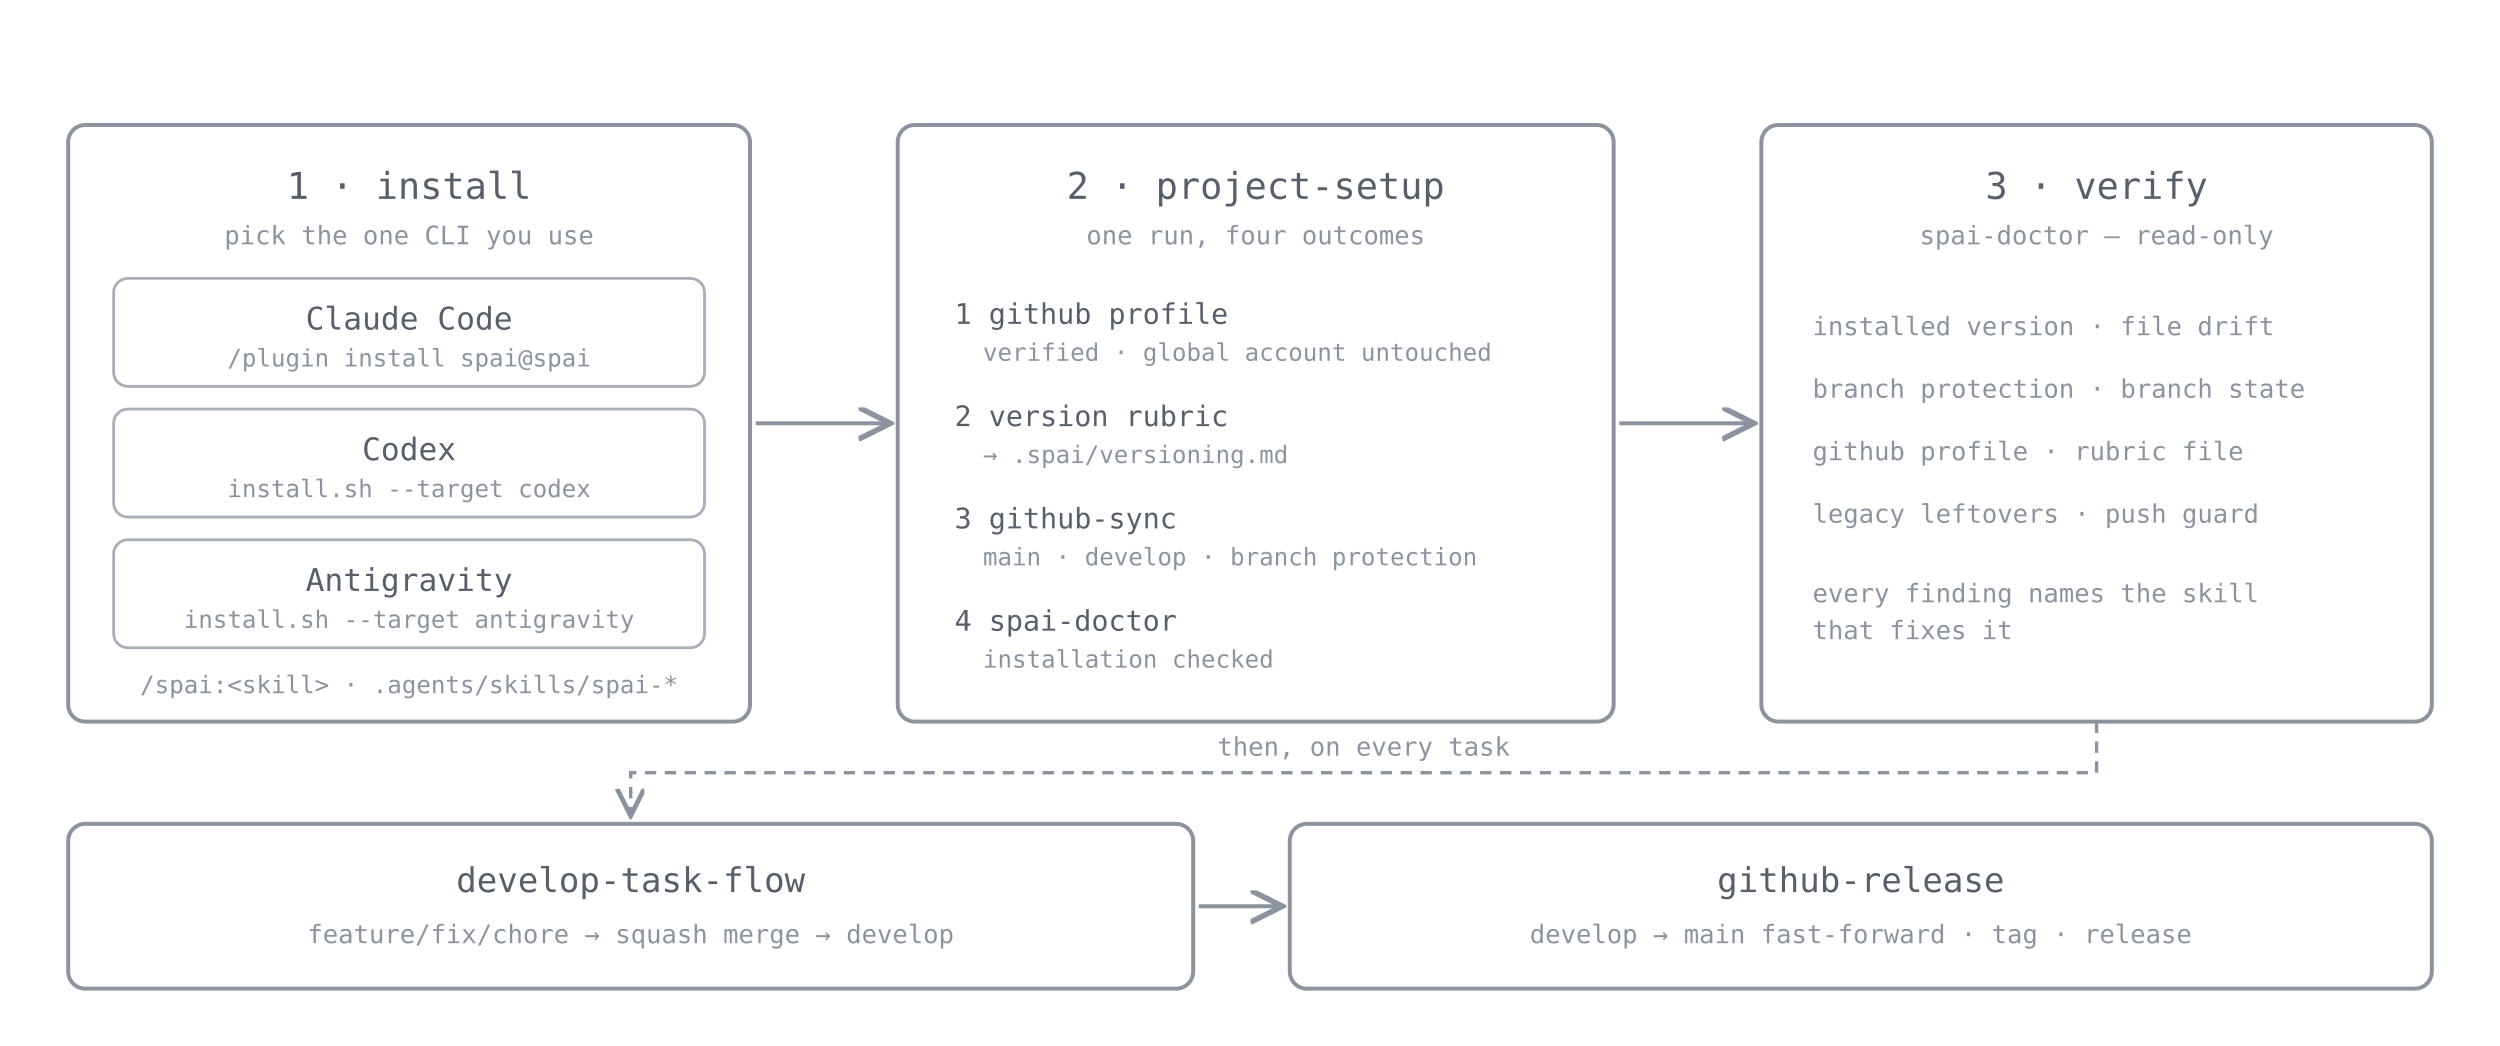
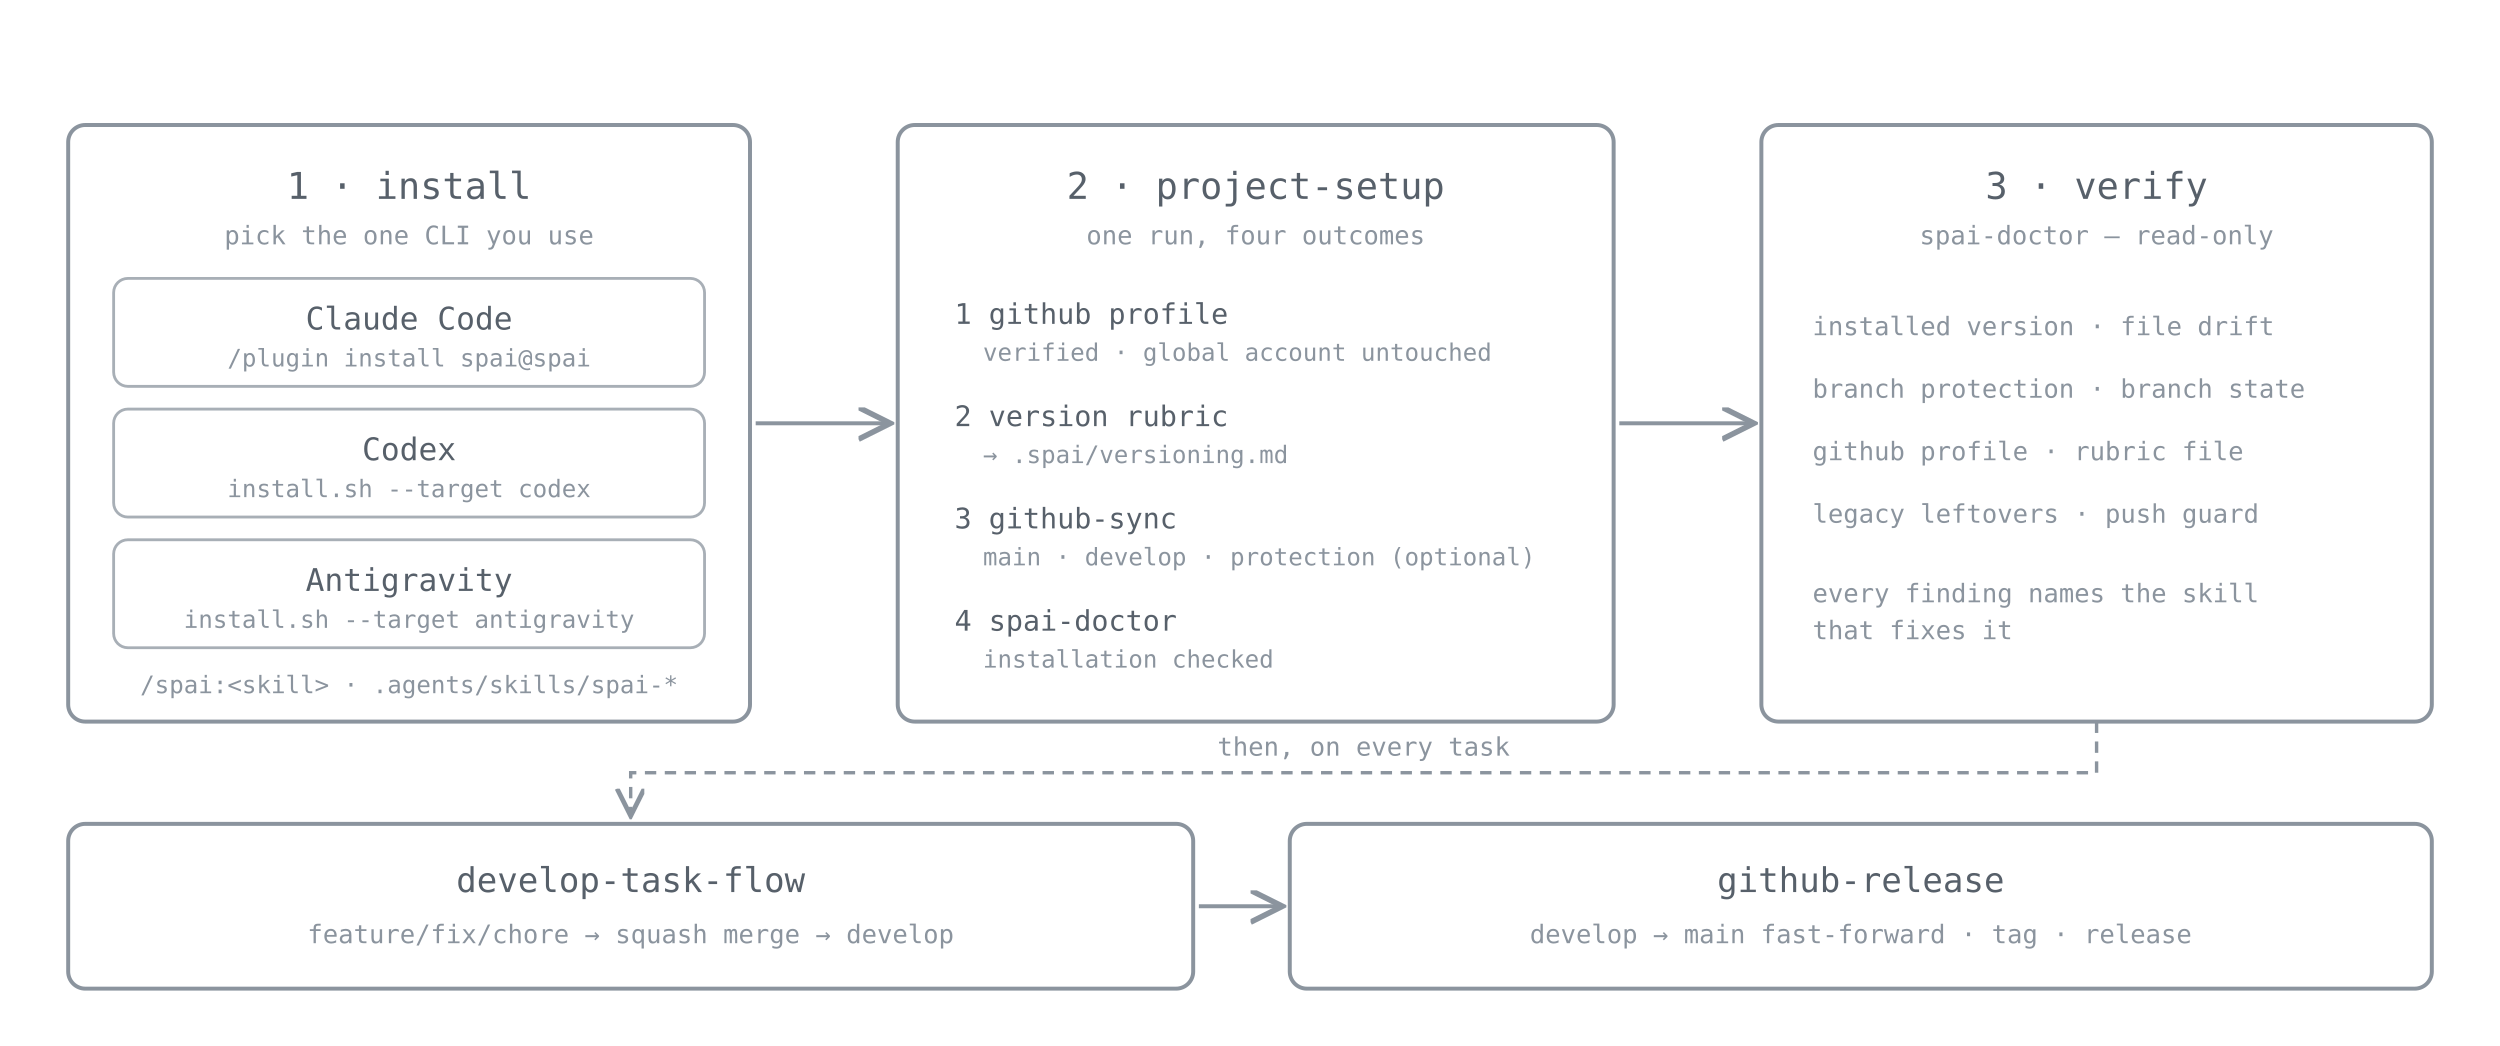
- <svg xmlns="http://www.w3.org/2000/svg" viewBox="0 0 880 368" width="880" height="368" font-family="ui-monospace, SFMono-Regular, Menlo, Consolas, monospace" role="img" aria-label="SPAI quick start: step one installs into exactly one CLI, Claude Code through the plugin marketplace or Codex and Antigravity through install.sh; step two runs project-setup, which verifies the GitHub profile without touching the global account, settles the version rubric into .spai/versioning.md, converges the main and develop branches and their protection through github-sync, and checks the install with spai-doctor; step three verifies with a read-only spai-doctor report covering version, drift, branch protection, profile and rubric, naming the skill that fixes each finding; from then on every task runs through develop-task-flow into develop and every release through github-release from develop to main with a tag">
+ <svg xmlns="http://www.w3.org/2000/svg" viewBox="0 0 880 368" width="880" height="368" font-family="ui-monospace, SFMono-Regular, Menlo, Consolas, monospace" role="img" aria-label="SPAI quick start: step one installs into exactly one CLI, Claude Code through the plugin marketplace or Codex and Antigravity through install.sh; step two runs project-setup, which verifies the GitHub profile without touching the global account, settles the version rubric into .spai/versioning.md, converges the main and develop branches through github-sync and offers branch protection where the plan allows it, and checks the install with spai-doctor; step three verifies with a read-only spai-doctor report covering version, drift, branch protection, profile and rubric, naming the skill that fixes each finding; from then on every task runs through develop-task-flow into develop and every release through github-release from develop to main with a tag">
  <style>
    .ln  { stroke: #8b949e; fill: none; stroke-width: 1.4; }
    .box { stroke: #8b949e; fill: none; stroke-width: 1.4; }
    .inner { stroke: #8b949e; fill: none; stroke-width: 1; opacity: .75; }
    .tx  { fill: #57606a; }
    .dim { fill: #8b949e; }
    .dash{ stroke: #8b949e; fill: none; stroke-width: 1.2; stroke-dasharray: 4 3; }
    @media (prefers-color-scheme: dark) {
      .ln, .box { stroke: #7d8590; }
      .inner, .dash { stroke: #768390; }
      .tx  { fill: #adbac7; }
      .dim { fill: #768390; }
    }
  </style>
  <defs>
    <marker id="ah" markerWidth="9" markerHeight="9" refX="7" refY="4" orient="auto">
      <path d="M0,0 L8,4 L0,8" class="ln" />
    </marker>
  </defs>
  <rect class="box" x="24" y="44" width="240" height="210" rx="6" />
  <text class="tx" x="144" y="70" text-anchor="middle" font-size="13">1 · install</text>
  <text class="dim" x="144" y="86" text-anchor="middle" font-size="9">pick the one CLI you use</text>
  <rect class="inner" x="40" y="98" width="208" height="38" rx="5" />
  <text class="tx" x="144" y="116" text-anchor="middle" font-size="11">Claude Code</text>
  <text class="dim" x="144" y="129" text-anchor="middle" font-size="8.5">/plugin install spai@spai</text>
  <rect class="inner" x="40" y="144" width="208" height="38" rx="5" />
  <text class="tx" x="144" y="162" text-anchor="middle" font-size="11">Codex</text>
  <text class="dim" x="144" y="175" text-anchor="middle" font-size="8.5">install.sh --target codex</text>
  <rect class="inner" x="40" y="190" width="208" height="38" rx="5" />
  <text class="tx" x="144" y="208" text-anchor="middle" font-size="11">Antigravity</text>
  <text class="dim" x="144" y="221" text-anchor="middle" font-size="8.5">install.sh --target antigravity</text>
  <text class="dim" x="144" y="244" text-anchor="middle" font-size="8.5">/spai:&lt;skill&gt; · .agents/skills/spai-*</text>
  <line class="ln" x1="266" y1="149" x2="312" y2="149" marker-end="url(#ah)" />
  <rect class="box" x="316" y="44" width="252" height="210" rx="6" />
  <text class="tx" x="442" y="70" text-anchor="middle" font-size="13">2 · project-setup</text>
  <text class="dim" x="442" y="86" text-anchor="middle" font-size="9">one run, four outcomes</text>
  <text class="tx" x="336" y="114" font-size="10">1 github profile</text>
  <text class="dim" x="346" y="127" font-size="8.5">verified · global account untouched</text>
  <text class="tx" x="336" y="150" font-size="10">2 version rubric</text>
  <text class="dim" x="346" y="163" font-size="8.5">→ .spai/versioning.md</text>
  <text class="tx" x="336" y="186" font-size="10">3 github-sync</text>
-   <text class="dim" x="346" y="199" font-size="8.5">main · develop · branch protection</text>
+   <text class="dim" x="346" y="199" font-size="8.5">main · develop · protection (optional)</text>
  <text class="tx" x="336" y="222" font-size="10">4 spai-doctor</text>
  <text class="dim" x="346" y="235" font-size="8.5">installation checked</text>
  <line class="ln" x1="570" y1="149" x2="616" y2="149" marker-end="url(#ah)" />
  <rect class="box" x="620" y="44" width="236" height="210" rx="6" />
  <text class="tx" x="738" y="70" text-anchor="middle" font-size="13">3 · verify</text>
  <text class="dim" x="738" y="86" text-anchor="middle" font-size="9">spai-doctor — read-only</text>
  <text class="dim" x="638" y="118" font-size="9">installed version · file drift</text>
  <text class="dim" x="638" y="140" font-size="9">branch protection · branch state</text>
  <text class="dim" x="638" y="162" font-size="9">github profile · rubric file</text>
  <text class="dim" x="638" y="184" font-size="9">legacy leftovers · push guard</text>
  <text class="dim" x="638" y="212" font-size="9">every finding names the skill</text>
  <text class="dim" x="638" y="225" font-size="9">that fixes it</text>
  <path class="dash" d="M738,254 L738,272 L222,272 L222,286" marker-end="url(#ah)" />
  <text class="dim" x="480" y="266" text-anchor="middle" font-size="9">then, on every task</text>
  <rect class="box" x="24" y="290" width="396" height="58" rx="6" />
  <text class="tx" x="222" y="314" text-anchor="middle" font-size="12">develop-task-flow</text>
  <text class="dim" x="222" y="332" text-anchor="middle" font-size="9">feature/fix/chore → squash merge → develop</text>
  <line class="ln" x1="422" y1="319" x2="450" y2="319" marker-end="url(#ah)" />
  <rect class="box" x="454" y="290" width="402" height="58" rx="6" />
  <text class="tx" x="655" y="314" text-anchor="middle" font-size="12">github-release</text>
  <text class="dim" x="655" y="332" text-anchor="middle" font-size="9">develop → main fast-forward · tag · release</text>
</svg>
